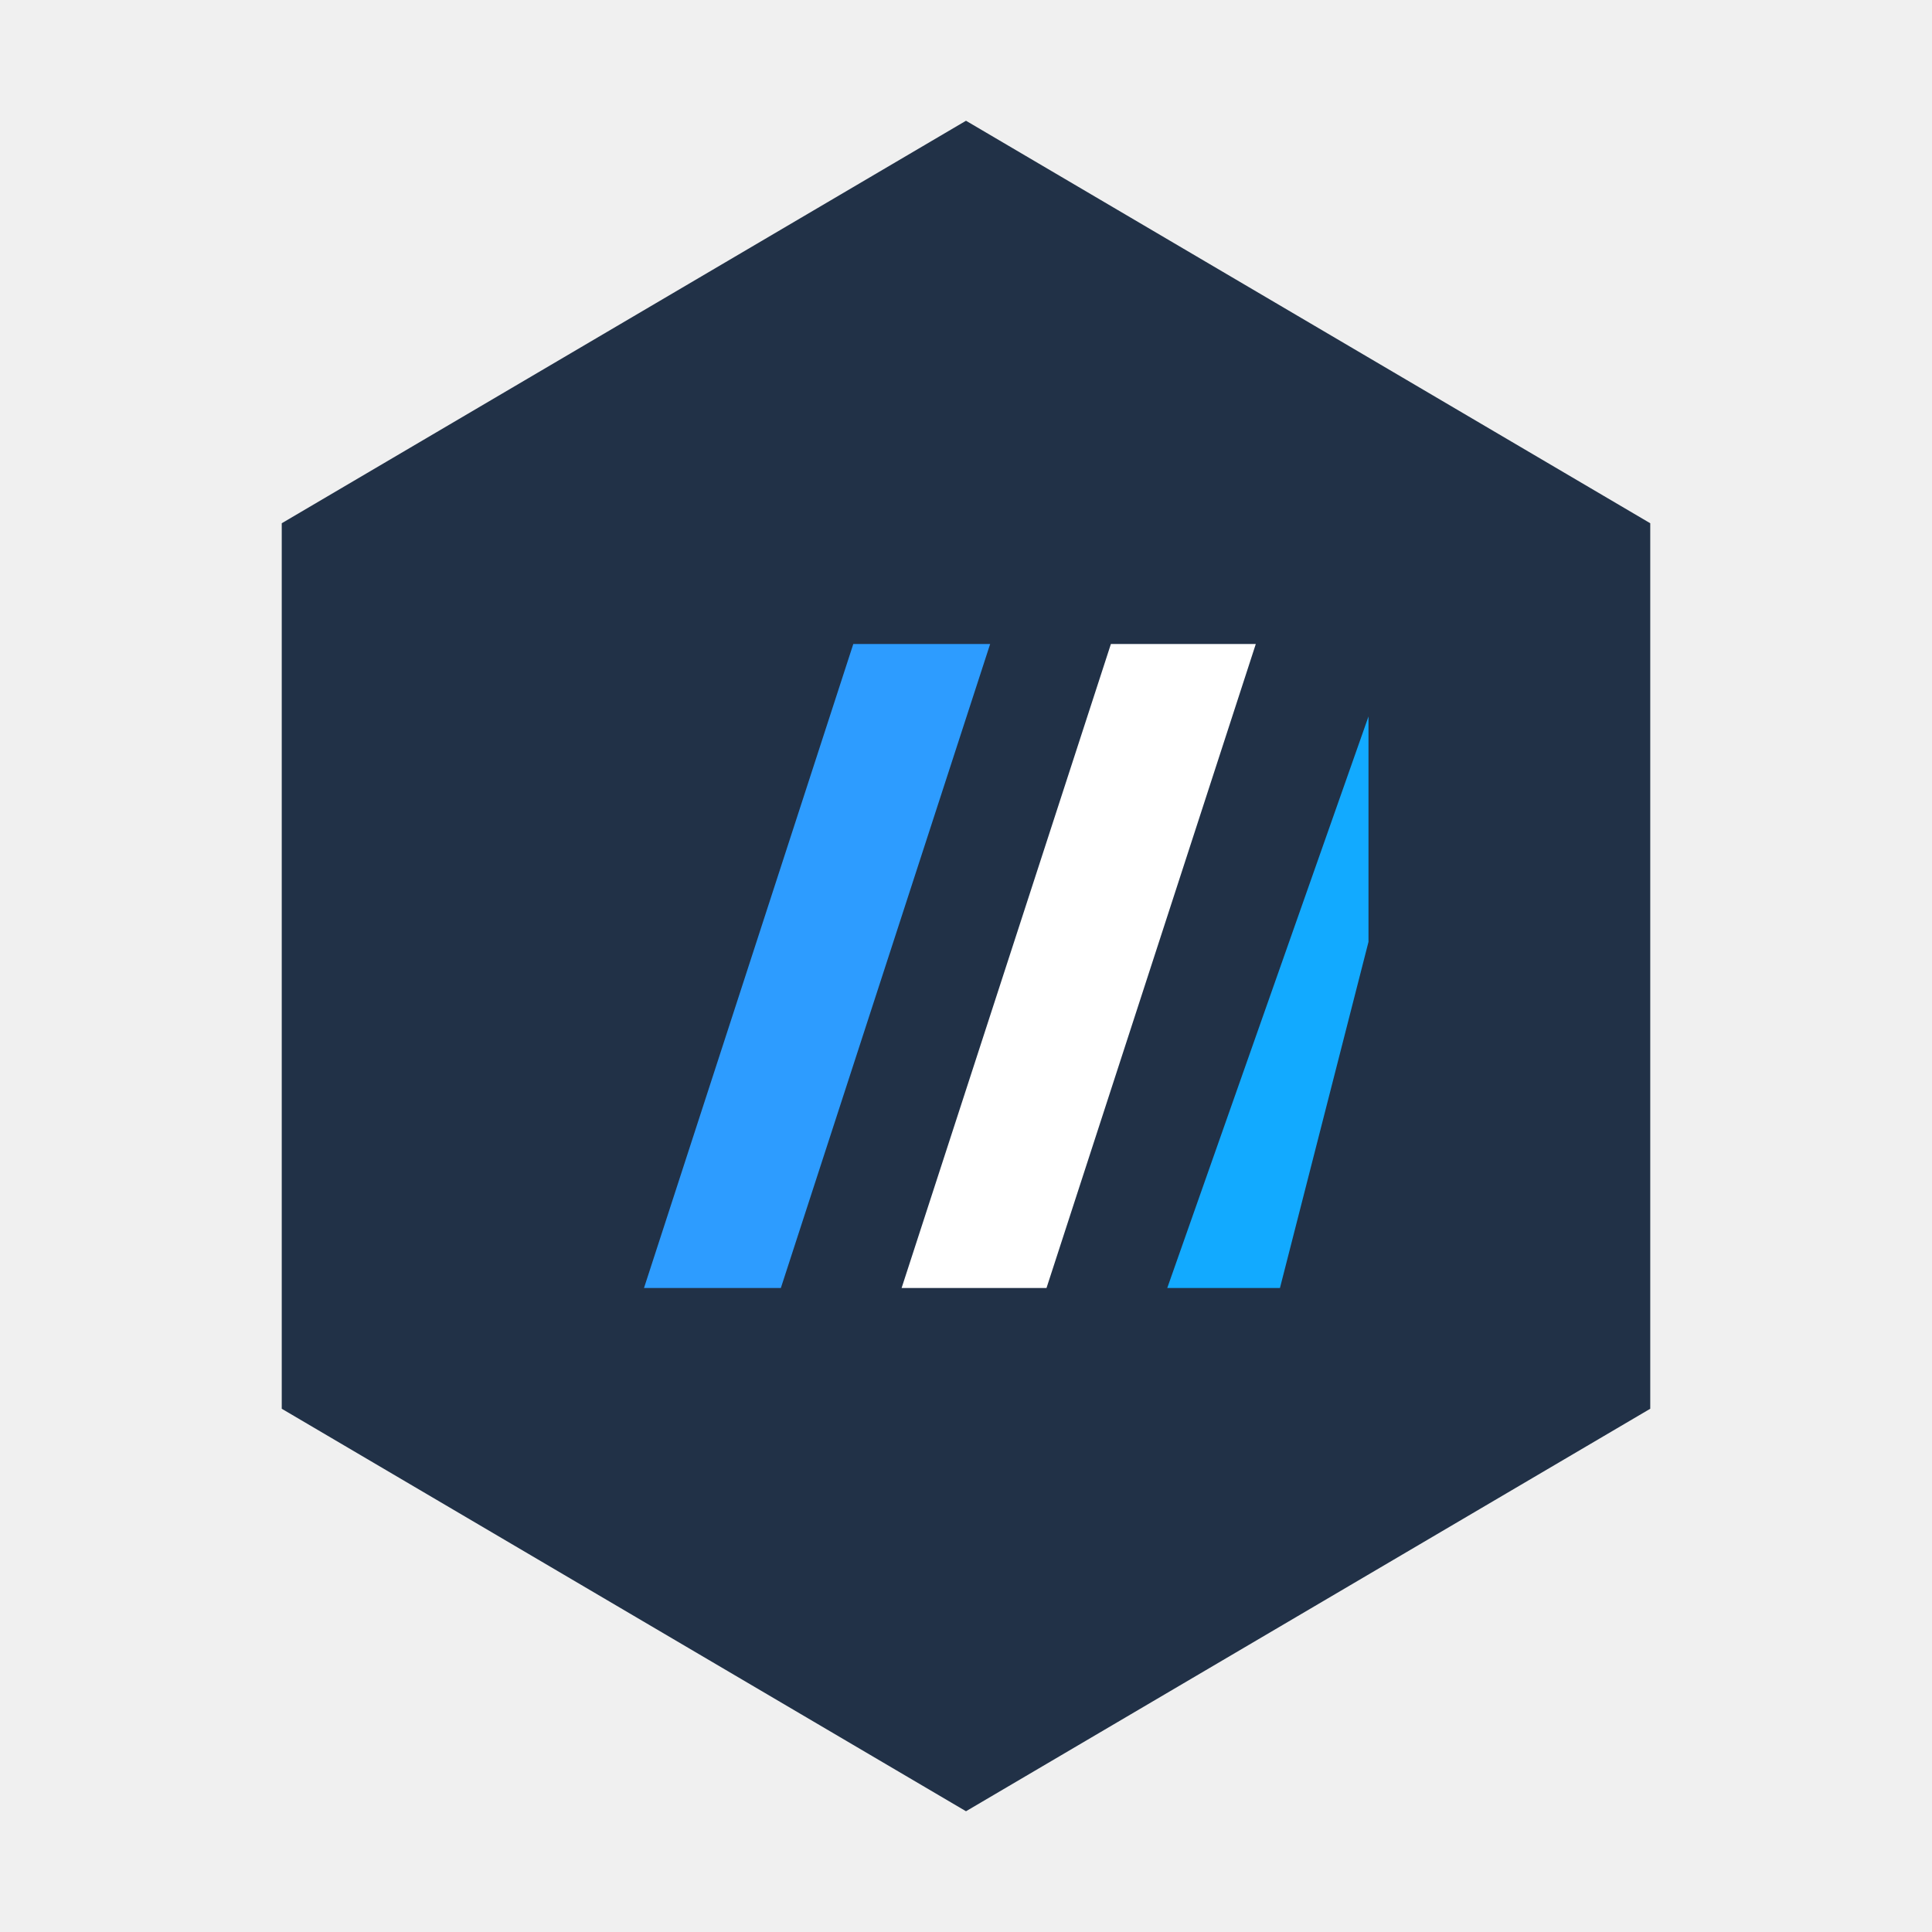
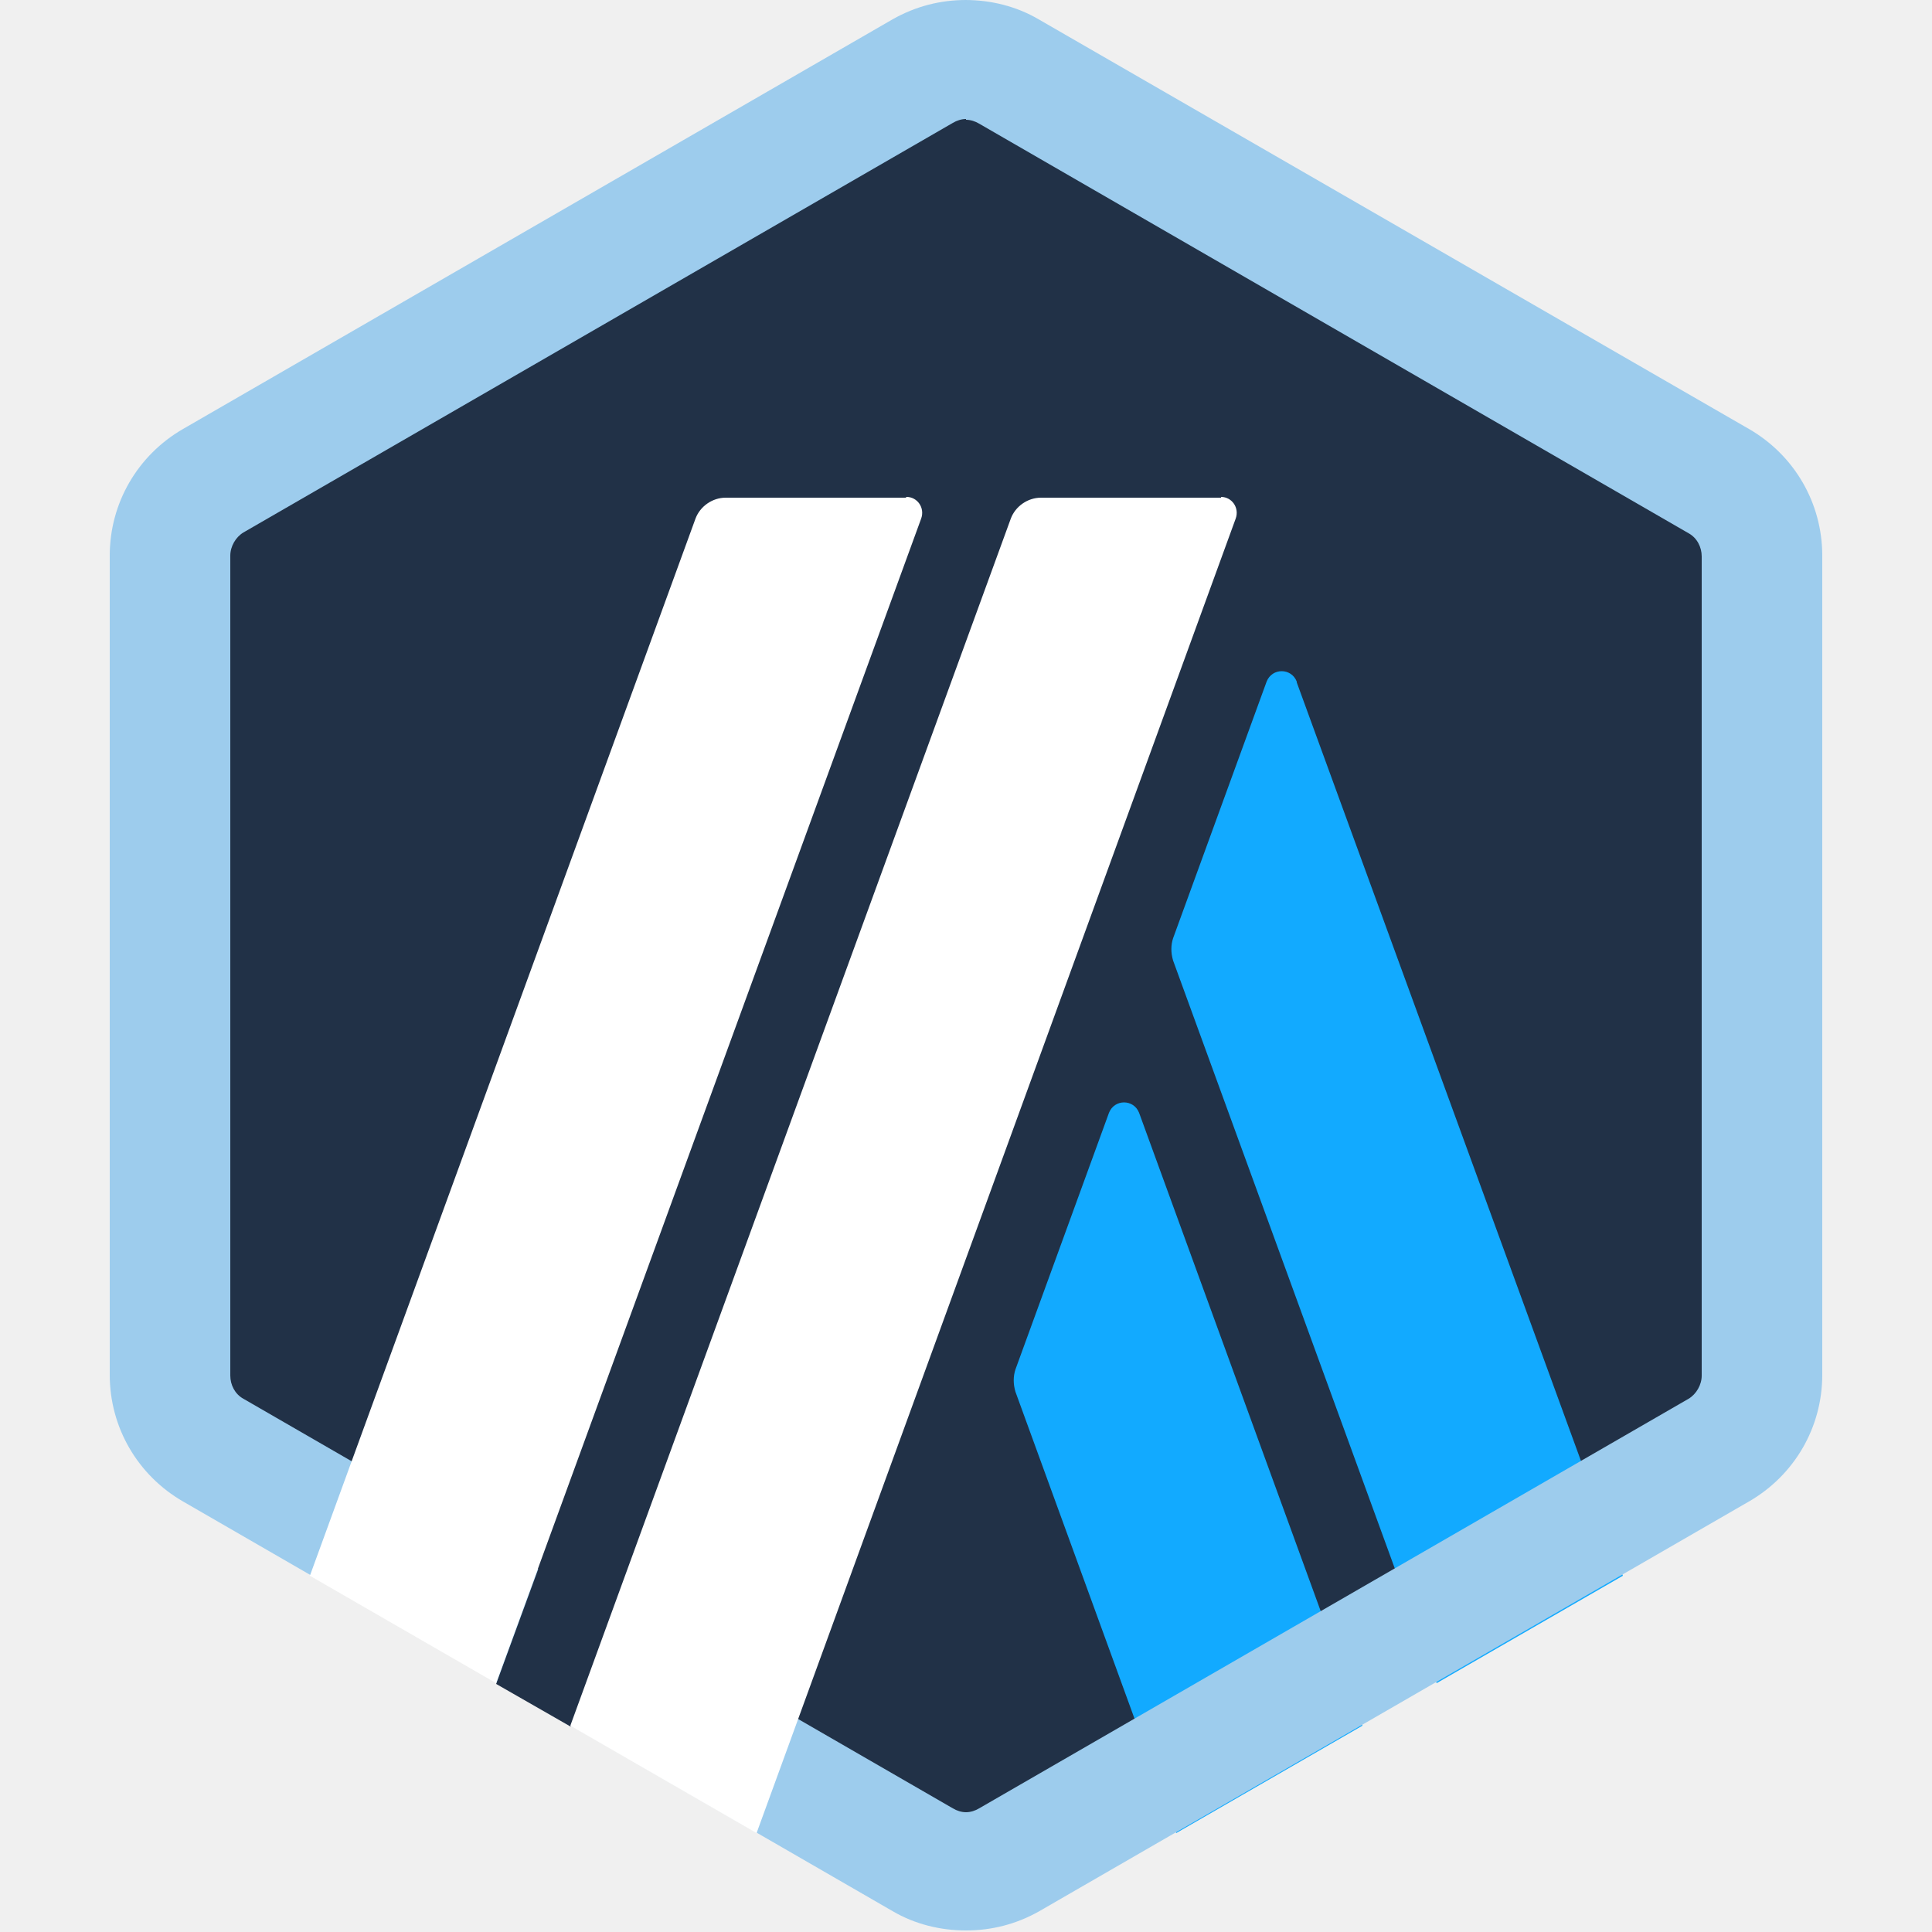
- <svg xmlns="http://www.w3.org/2000/svg" width="24" height="24" viewBox="0 0 24 24" fill="none">
-   <path d="M12 1.5L20.5 6.5V17.5L12 22.5L3.5 17.5V6.5L12 1.5Z" fill="#213147" />
-   <path d="M8 16L10.6 8H12.3L9.7 16H8Z" fill="#2D9CFF" />
-   <path d="M11.2 16L13.8 8H15.6L13 16H11.2Z" fill="white" />
-   <path d="M14.5 16L17 8.9V11.7L15.9 16H14.5Z" fill="#12AAFF" />
+ <svg xmlns="http://www.w3.org/2000/svg" version="1.1" id="Layer_1" x="0px" y="0px" viewBox="0 0 2500 2500" style="enable-background:new 0 0 2500 2500;" xml:space="preserve">
+   <style type="text/css">
+ 	.st0{fill:none;}
+ 	.st1{fill:#213147;}
+ 	.st2{fill:#12AAFF;}
+ 	.st3{fill:#9DCCED;}
+ 	.st4{fill:#FFFFFF;}
+ </style>
+   <g id="Layer_x0020_1">
+     <g id="_2405588477232">
+       <rect class="st0" width="2500" height="2500" />
+       <g>
+         <g>
+           <path class="st1" d="M226,760v980c0,63,33,120,88,152l849,490c54,31,121,31,175,0l849-490c54-31,88-89,88-152V760      c0-63-33-120-88-152l-849-490c-54-31-121-31-175,0L314,608c-54,31-87,89-87,152H226z" />
+           <g>
+             <g>
+               <g>
+                 <path class="st2" d="M1435,1440l-121,332c-3,9-3,19,0,29l208,571l241-139l-289-793C1467,1422,1442,1422,1435,1440z" />
+               </g>
+               <g>
+                 <path class="st2" d="M1678,882c-7-18-32-18-39,0l-121,332c-3,9-3,19,0,29l341,935l241-139L1678,883V882z" />
+               </g>
+             </g>
+           </g>
+           <g>
+             <path class="st3" d="M1250,155c6,0,12,2,17,5l918,530c11,6,17,18,17,30v1060c0,12-7,24-17,30l-918,530c-5,3-11,5-17,5       s-12-2-17-5l-918-530c-11-6-17-18-17-30V719c0-12,7-24,17-30l918-530c5-3,11-5,17-5l0,0V155z M1250,0c-33,0-65,8-95,25L237,555       c-59,34-95,96-95,164v1060c0,68,36,130,95,164l918,530c29,17,62,25,95,25s65-8,95-25l918-530c59-34,95-96,95-164V719       c0-68-36-130-95-164L1344,25c-29-17-62-25-95-25l0,0H1250z" />
+           </g>
+           <polygon class="st1" points="642,2179 727,1947 897,2088 738,2234     " />
+           <g>
+             <path class="st4" d="M1172,644H939c-17,0-33,11-39,27L401,2039l241,139l550-1507c5-14-5-28-19-28L1172,644z" />
+             <path class="st4" d="M1580,644h-233c-17,0-33,11-39,27L738,2233l241,139l620-1701c5-14-5-28-19-28V644z" />
+           </g>
+         </g>
+       </g>
+     </g>
+   </g>
</svg>
